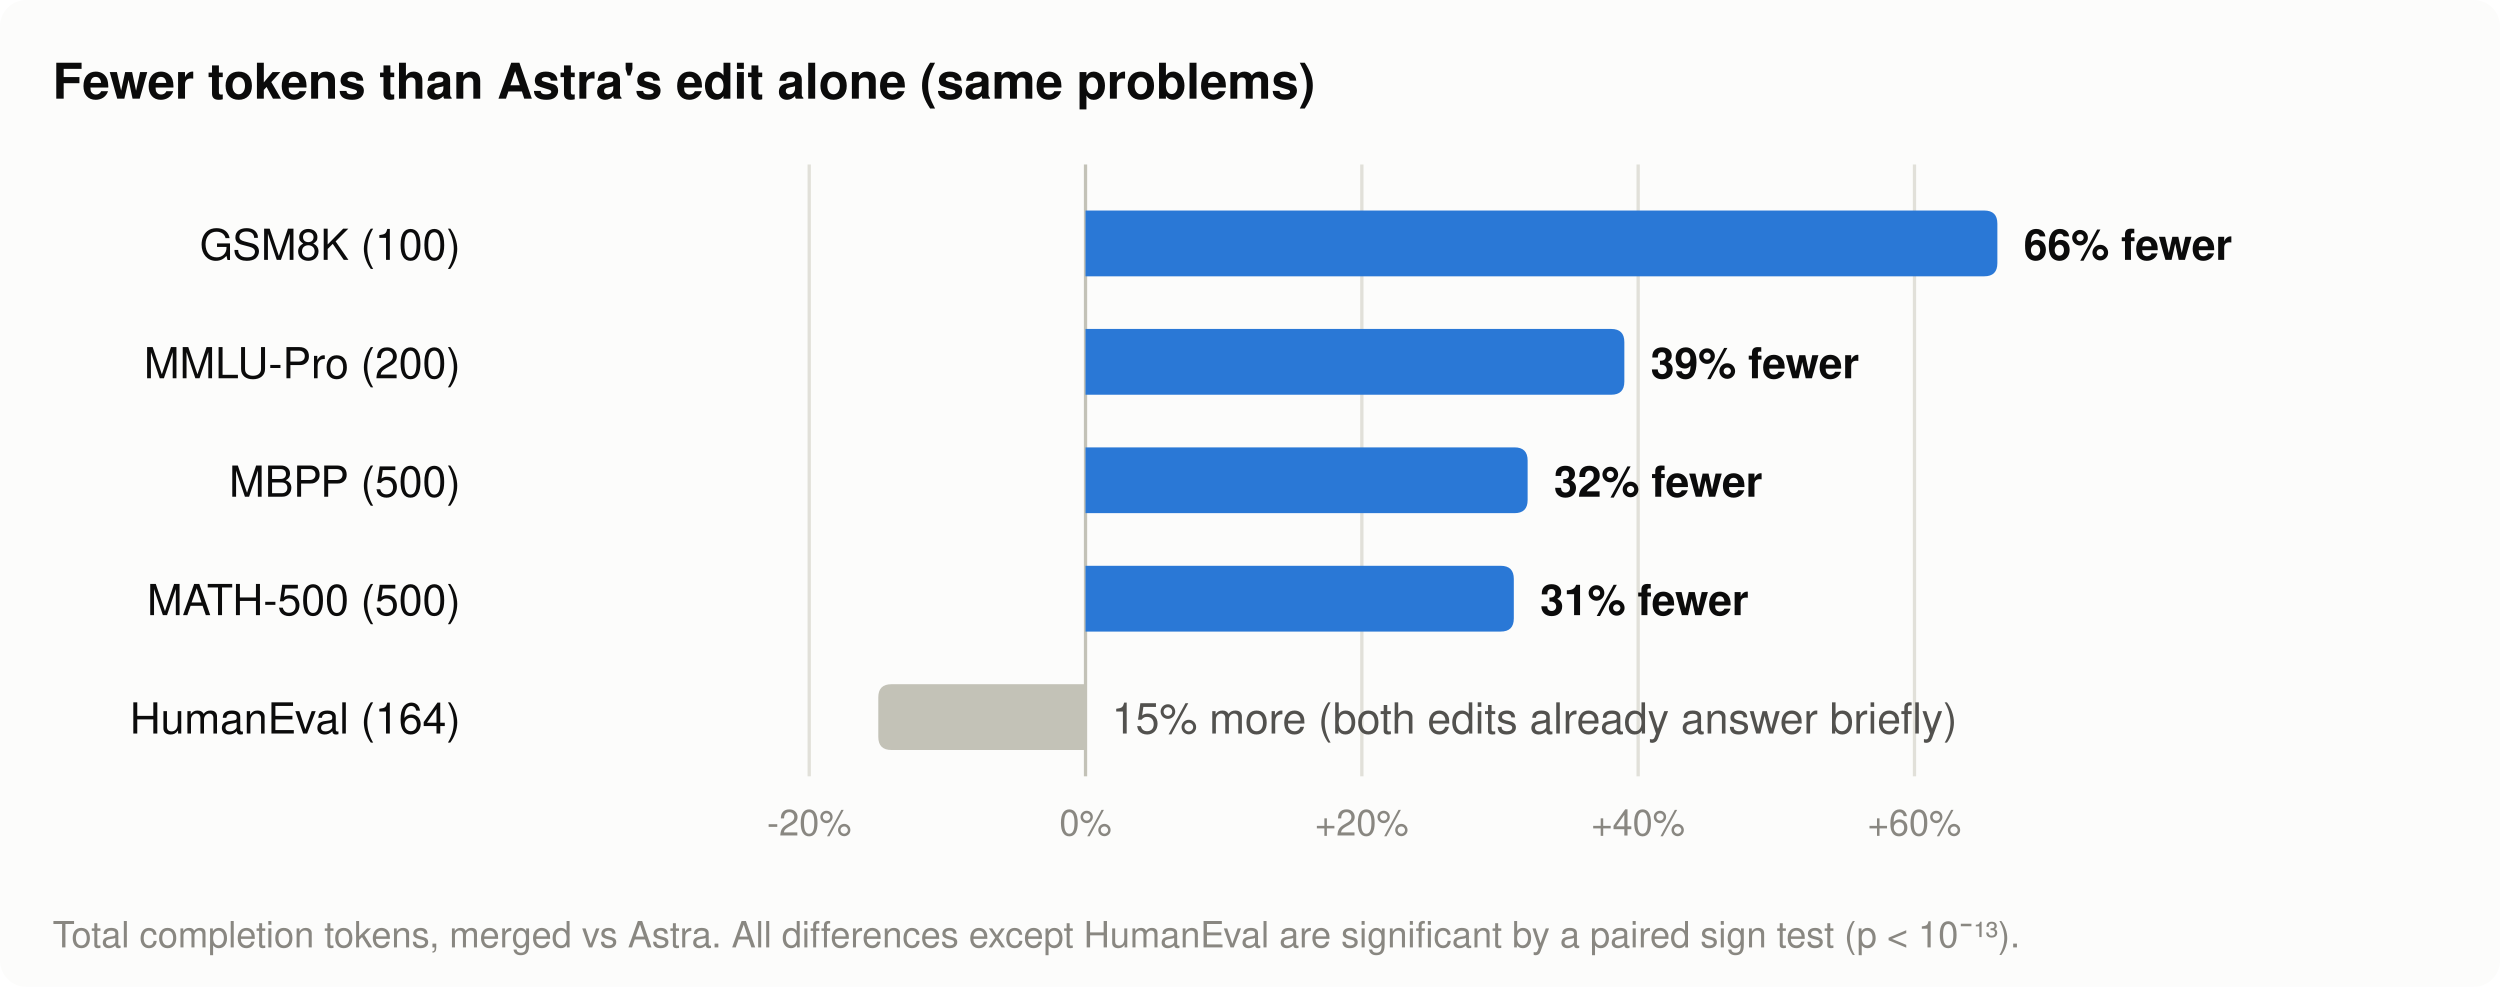
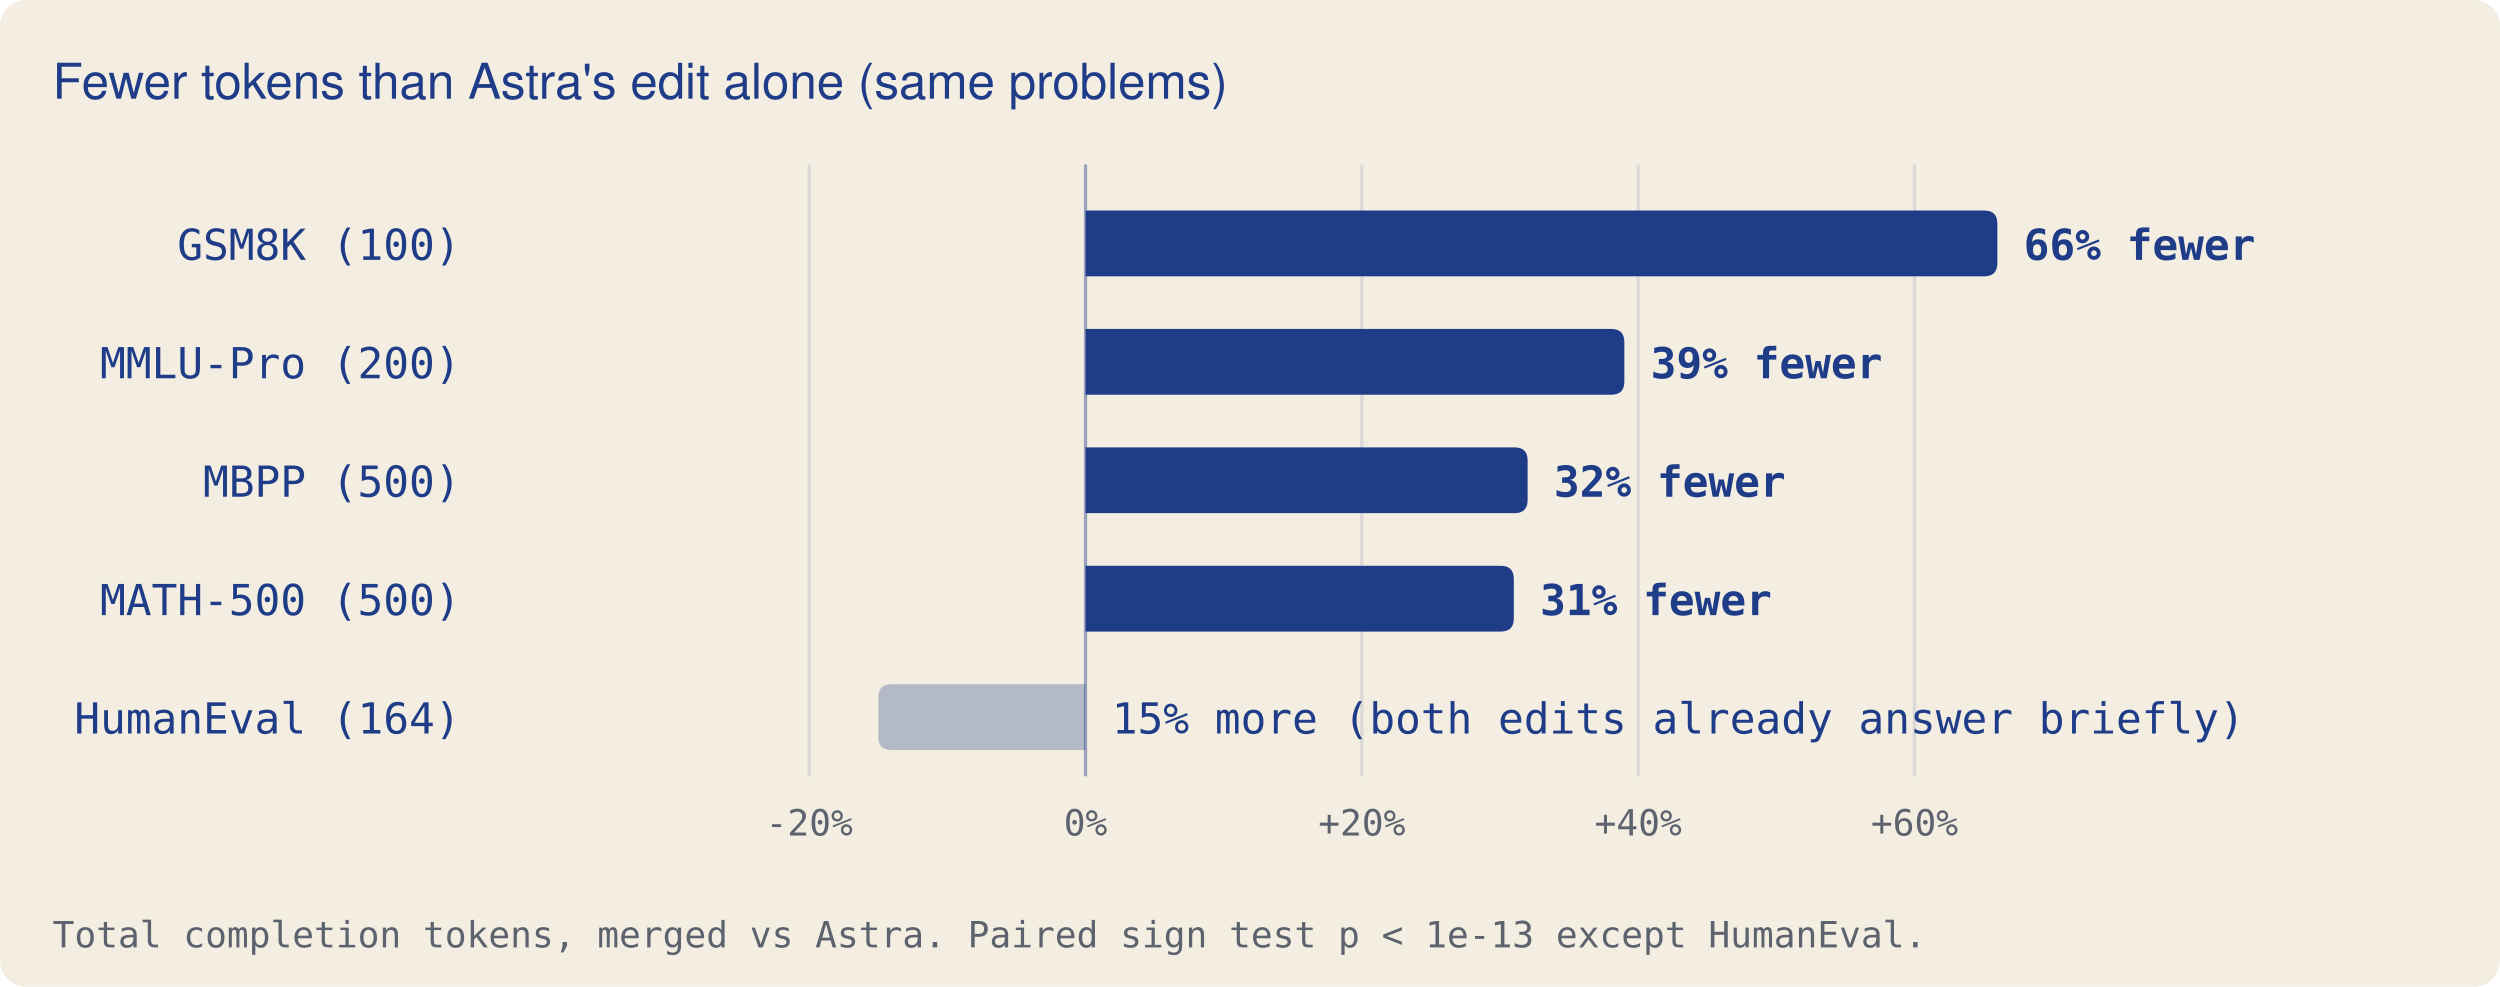
<svg xmlns="http://www.w3.org/2000/svg" width="760" height="300" viewBox="0 0 760 300" role="img" aria-label="Tokens saved by the merged edit relative to Astra, per benchmark">
-   <rect width="760" height="300" rx="8" fill="#fcfcfb" />
-   <text x="16" y="30" font-family="-apple-system,Segoe UI,Helvetica,Arial,sans-serif" font-size="15" font-weight="700" fill="#0b0b0b">Fewer tokens than Astra's edit alone (same problems)</text>
-   <line x1="246.0" y1="50" x2="246.0" y2="236" stroke="#e1e0d9" stroke-width="1" />
-   <text x="246.0" y="254" font-family="-apple-system,Segoe UI,Helvetica,Arial,sans-serif" font-size="11" fill="#898781" text-anchor="middle">-20%</text>
-   <line x1="330.0" y1="50" x2="330.0" y2="236" stroke="#c3c2b7" stroke-width="1" />
-   <text x="330.0" y="254" font-family="-apple-system,Segoe UI,Helvetica,Arial,sans-serif" font-size="11" fill="#898781" text-anchor="middle">0%</text>
-   <line x1="414.0" y1="50" x2="414.0" y2="236" stroke="#e1e0d9" stroke-width="1" />
-   <text x="414.0" y="254" font-family="-apple-system,Segoe UI,Helvetica,Arial,sans-serif" font-size="11" fill="#898781" text-anchor="middle">+20%</text>
-   <line x1="498.0" y1="50" x2="498.0" y2="236" stroke="#e1e0d9" stroke-width="1" />
-   <text x="498.0" y="254" font-family="-apple-system,Segoe UI,Helvetica,Arial,sans-serif" font-size="11" fill="#898781" text-anchor="middle">+40%</text>
-   <line x1="582.0" y1="50" x2="582.0" y2="236" stroke="#e1e0d9" stroke-width="1" />
-   <text x="582.0" y="254" font-family="-apple-system,Segoe UI,Helvetica,Arial,sans-serif" font-size="11" fill="#898781" text-anchor="middle">+60%</text>
-   <text x="140" y="79.0" font-family="-apple-system,Segoe UI,Helvetica,Arial,sans-serif" font-size="13" fill="#0b0b0b" text-anchor="end">GSM8K (100)</text>
-   <path d="M330,64.0 H603.2 Q607.2,64.0 607.2,68.0 V80.0 Q607.2,84.0 603.2,84.0 H330 Z" fill="#2a78d6" />
-   <text x="615.2" y="79.0" font-family="-apple-system,Segoe UI,Helvetica,Arial,sans-serif" font-size="13" font-weight="700" fill="#0b0b0b">66% fewer</text>
-   <text x="140" y="115.0" font-family="-apple-system,Segoe UI,Helvetica,Arial,sans-serif" font-size="13" fill="#0b0b0b" text-anchor="end">MMLU-Pro (200)</text>
-   <path d="M330,100.0 H489.8 Q493.8,100.0 493.8,104.0 V116.0 Q493.8,120.0 489.8,120.0 H330 Z" fill="#2a78d6" />
-   <text x="501.8" y="115.0" font-family="-apple-system,Segoe UI,Helvetica,Arial,sans-serif" font-size="13" font-weight="700" fill="#0b0b0b">39% fewer</text>
-   <text x="140" y="151.0" font-family="-apple-system,Segoe UI,Helvetica,Arial,sans-serif" font-size="13" fill="#0b0b0b" text-anchor="end">MBPP (500)</text>
-   <path d="M330,136.0 H460.4 Q464.4,136.0 464.4,140.0 V152.0 Q464.4,156.0 460.4,156.0 H330 Z" fill="#2a78d6" />
-   <text x="472.4" y="151.0" font-family="-apple-system,Segoe UI,Helvetica,Arial,sans-serif" font-size="13" font-weight="700" fill="#0b0b0b">32% fewer</text>
-   <text x="140" y="187.0" font-family="-apple-system,Segoe UI,Helvetica,Arial,sans-serif" font-size="13" fill="#0b0b0b" text-anchor="end">MATH-500 (500)</text>
-   <path d="M330,172.0 H456.2 Q460.2,172.0 460.2,176.0 V188.0 Q460.2,192.0 456.2,192.0 H330 Z" fill="#2a78d6" />
-   <text x="468.2" y="187.0" font-family="-apple-system,Segoe UI,Helvetica,Arial,sans-serif" font-size="13" font-weight="700" fill="#0b0b0b">31% fewer</text>
-   <text x="140" y="223.0" font-family="-apple-system,Segoe UI,Helvetica,Arial,sans-serif" font-size="13" fill="#0b0b0b" text-anchor="end">HumanEval (164)</text>
-   <path d="M330,208.0 H271.0 Q267.0,208.0 267.0,212.0 V224.0 Q267.0,228.0 271.0,228.0 H330 Z" fill="#c3c2b7" />
-   <text x="338" y="223.0" font-family="-apple-system,Segoe UI,Helvetica,Arial,sans-serif" font-size="13" fill="#52514e">15% more (both edits already answer briefly)</text>
-   <text x="16" y="288" font-family="-apple-system,Segoe UI,Helvetica,Arial,sans-serif" font-size="11" fill="#898781">Total completion tokens, merged vs Astra. All differences except HumanEval are significant by a paired sign test (p &lt; 10⁻¹³).</text>
+   <rect width="760" height="300" rx="8" fill="#f3eee1" />
+   <text x="16" y="30" font-family="Archivo Black,Arial Black,Helvetica,sans-serif" font-size="15" fill="#1f3c88">Fewer tokens than Astra's edit alone (same problems)</text>
+   <line x1="246.0" y1="50" x2="246.0" y2="236" stroke="rgba(46,84,156,0.13)" stroke-width="1" />
+   <text x="246.0" y="254" font-family="IBM Plex Mono,JetBrains Mono,Consolas,monospace" font-size="11" fill="#5d636e" text-anchor="middle">-20%</text>
+   <line x1="330.0" y1="50" x2="330.0" y2="236" stroke="rgba(31,60,136,0.42)" stroke-width="1" />
+   <text x="330.0" y="254" font-family="IBM Plex Mono,JetBrains Mono,Consolas,monospace" font-size="11" fill="#5d636e" text-anchor="middle">0%</text>
+   <line x1="414.0" y1="50" x2="414.0" y2="236" stroke="rgba(46,84,156,0.13)" stroke-width="1" />
+   <text x="414.0" y="254" font-family="IBM Plex Mono,JetBrains Mono,Consolas,monospace" font-size="11" fill="#5d636e" text-anchor="middle">+20%</text>
+   <line x1="498.0" y1="50" x2="498.0" y2="236" stroke="rgba(46,84,156,0.13)" stroke-width="1" />
+   <text x="498.0" y="254" font-family="IBM Plex Mono,JetBrains Mono,Consolas,monospace" font-size="11" fill="#5d636e" text-anchor="middle">+40%</text>
+   <line x1="582.0" y1="50" x2="582.0" y2="236" stroke="rgba(46,84,156,0.13)" stroke-width="1" />
+   <text x="582.0" y="254" font-family="IBM Plex Mono,JetBrains Mono,Consolas,monospace" font-size="11" fill="#5d636e" text-anchor="middle">+60%</text>
+   <text x="140" y="79.0" font-family="IBM Plex Mono,JetBrains Mono,Consolas,monospace" font-size="13" fill="#1f3c88" text-anchor="end">GSM8K (100)</text>
+   <path d="M330,64.0 H603.2 Q607.2,64.0 607.2,68.0 V80.0 Q607.2,84.0 603.2,84.0 H330 Z" fill="#1f3c88" />
+   <text x="615.2" y="79.0" font-family="IBM Plex Mono,JetBrains Mono,Consolas,monospace" font-size="13" font-weight="700" fill="#1f3c88">66% fewer</text>
+   <text x="140" y="115.0" font-family="IBM Plex Mono,JetBrains Mono,Consolas,monospace" font-size="13" fill="#1f3c88" text-anchor="end">MMLU-Pro (200)</text>
+   <path d="M330,100.0 H489.8 Q493.8,100.0 493.8,104.0 V116.0 Q493.8,120.0 489.8,120.0 H330 Z" fill="#1f3c88" />
+   <text x="501.8" y="115.0" font-family="IBM Plex Mono,JetBrains Mono,Consolas,monospace" font-size="13" font-weight="700" fill="#1f3c88">39% fewer</text>
+   <text x="140" y="151.0" font-family="IBM Plex Mono,JetBrains Mono,Consolas,monospace" font-size="13" fill="#1f3c88" text-anchor="end">MBPP (500)</text>
+   <path d="M330,136.0 H460.4 Q464.4,136.0 464.4,140.0 V152.0 Q464.4,156.0 460.4,156.0 H330 Z" fill="#1f3c88" />
+   <text x="472.4" y="151.0" font-family="IBM Plex Mono,JetBrains Mono,Consolas,monospace" font-size="13" font-weight="700" fill="#1f3c88">32% fewer</text>
+   <text x="140" y="187.0" font-family="IBM Plex Mono,JetBrains Mono,Consolas,monospace" font-size="13" fill="#1f3c88" text-anchor="end">MATH-500 (500)</text>
+   <path d="M330,172.0 H456.2 Q460.2,172.0 460.2,176.0 V188.0 Q460.2,192.0 456.2,192.0 H330 Z" fill="#1f3c88" />
+   <text x="468.2" y="187.0" font-family="IBM Plex Mono,JetBrains Mono,Consolas,monospace" font-size="13" font-weight="700" fill="#1f3c88">31% fewer</text>
+   <text x="140" y="223.0" font-family="IBM Plex Mono,JetBrains Mono,Consolas,monospace" font-size="13" fill="#1f3c88" text-anchor="end">HumanEval (164)</text>
+   <path d="M330,208.0 H271.0 Q267.0,208.0 267.0,212.0 V224.0 Q267.0,228.0 271.0,228.0 H330 Z" fill="rgba(31,60,136,0.30)" />
+   <text x="338" y="223.0" font-family="IBM Plex Mono,JetBrains Mono,Consolas,monospace" font-size="13" fill="#1f3c88">15% more (both edits already answer briefly)</text>
+   <text x="16" y="288" font-family="IBM Plex Mono,JetBrains Mono,Consolas,monospace" font-size="11" fill="#5d636e">Total completion tokens, merged vs Astra. Paired sign test p &lt; 1e-13 except HumanEval.</text>
</svg>
